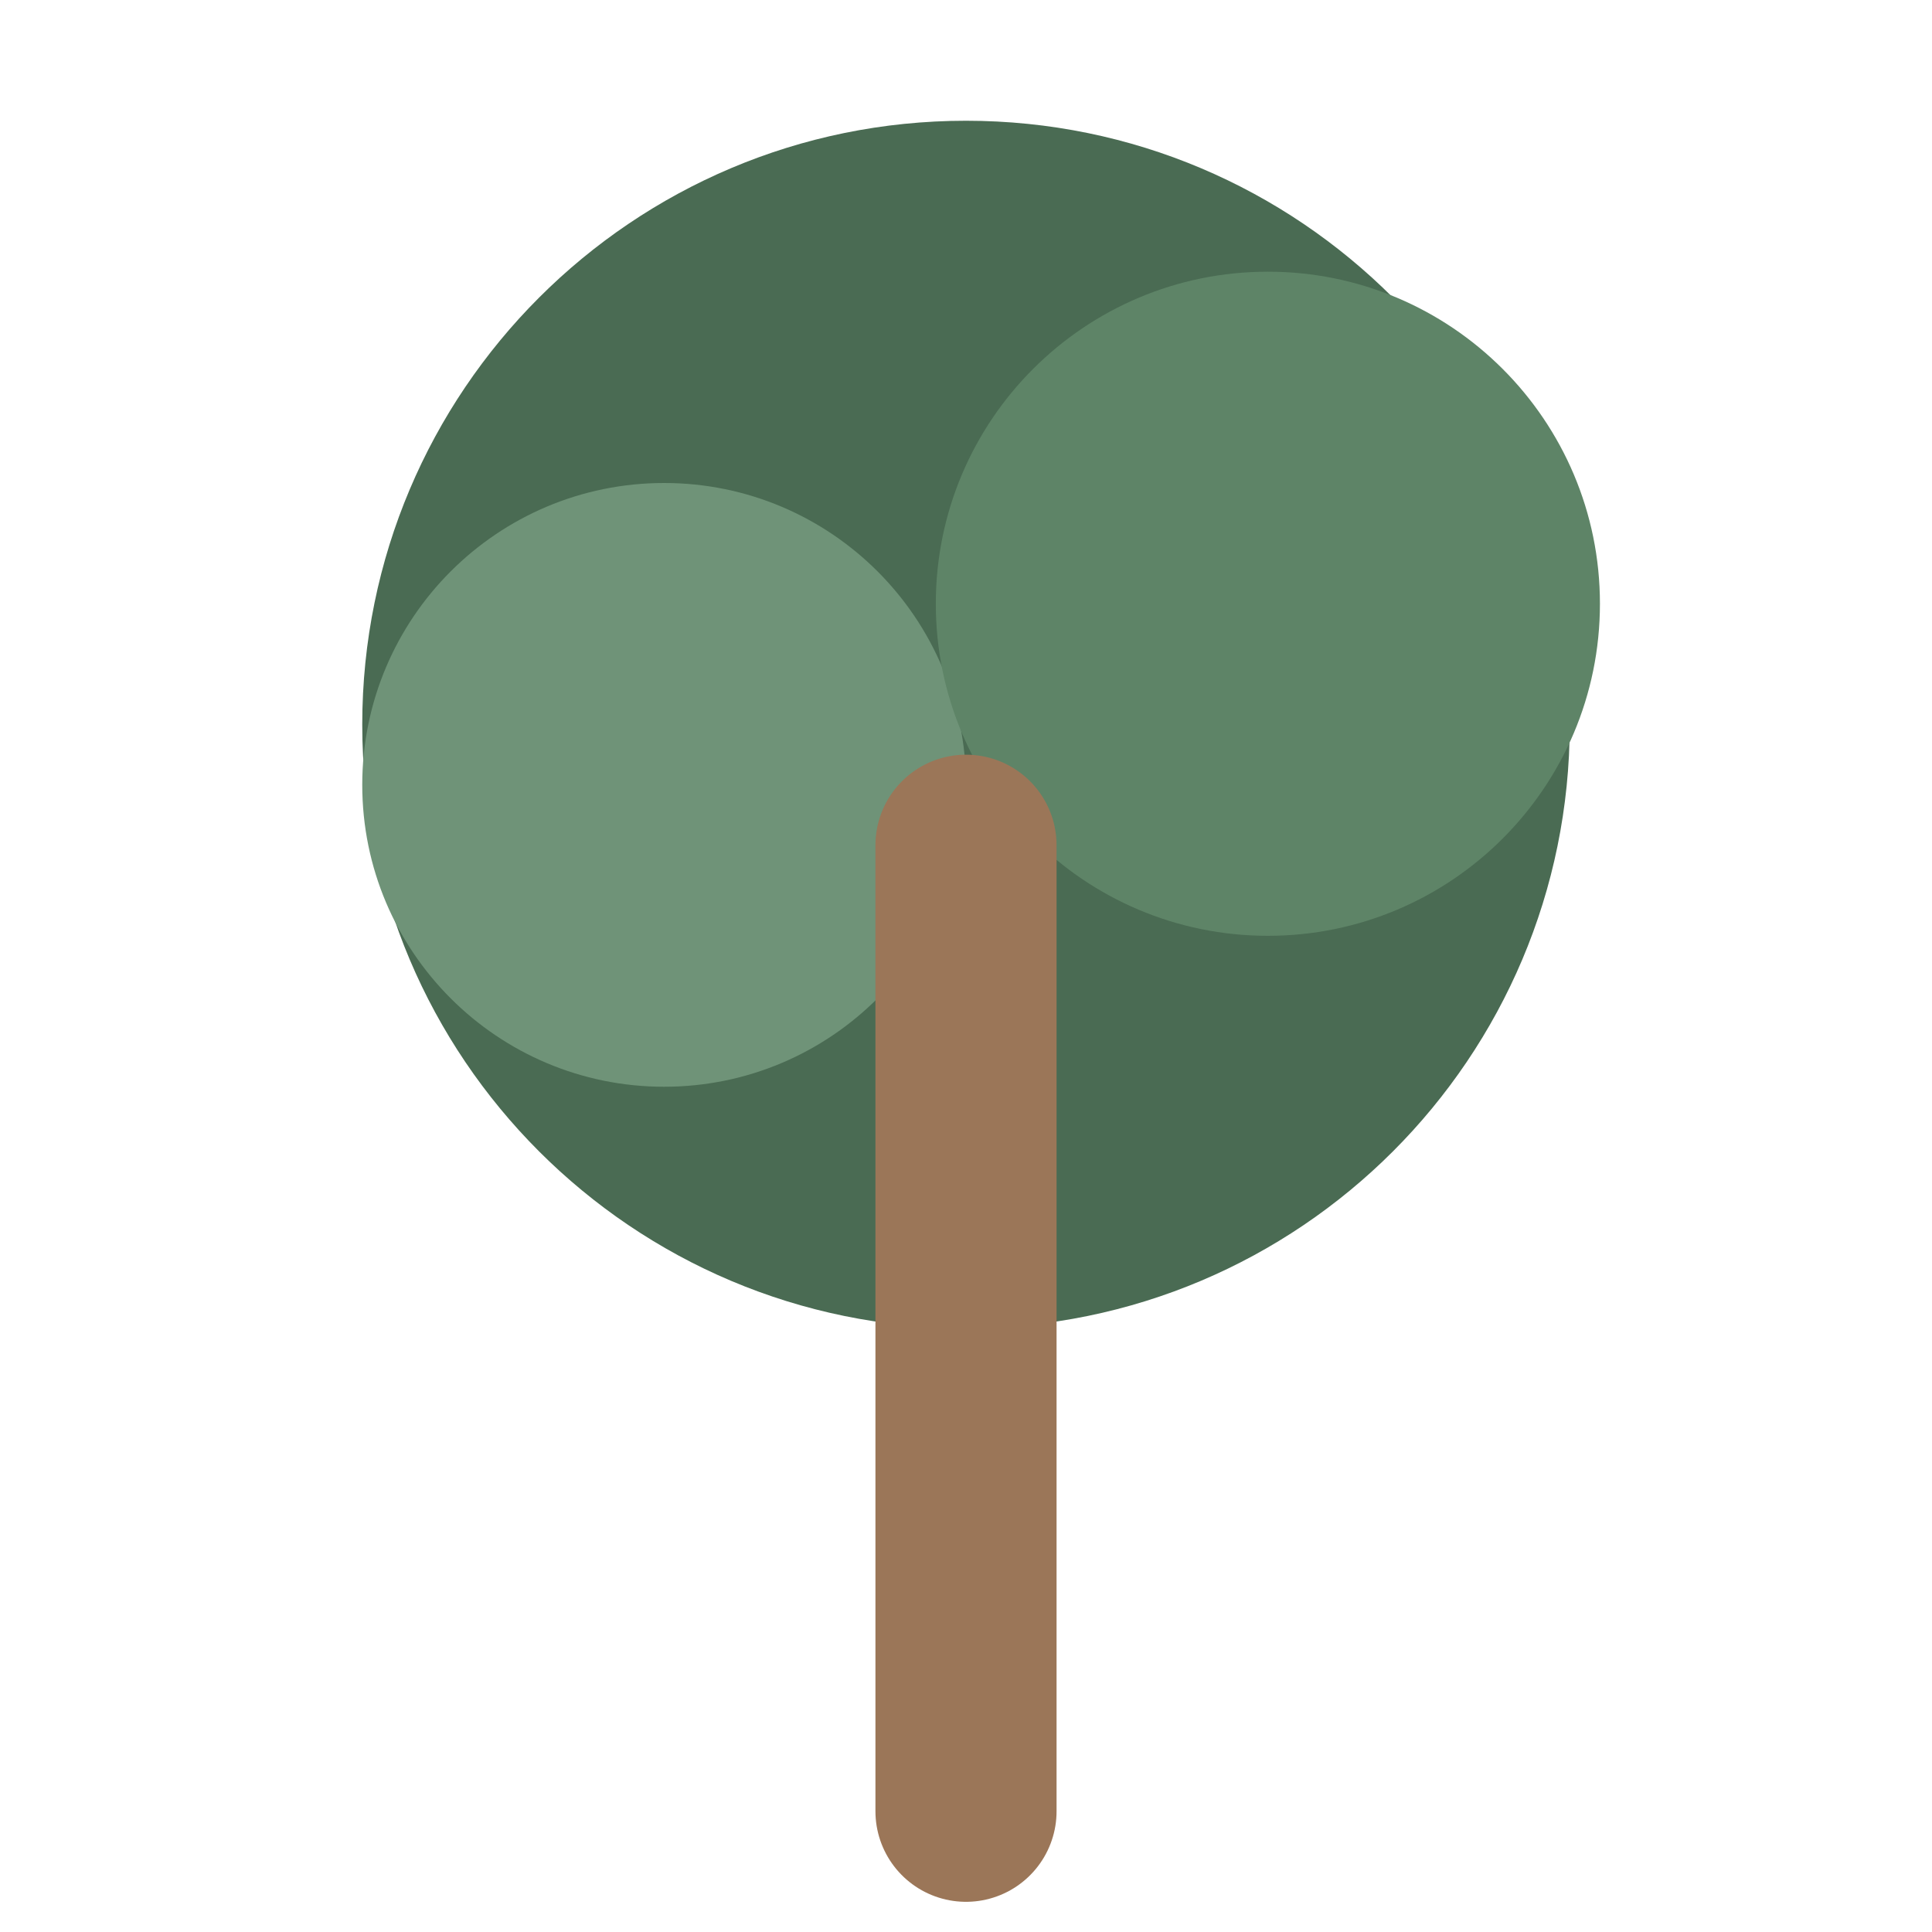
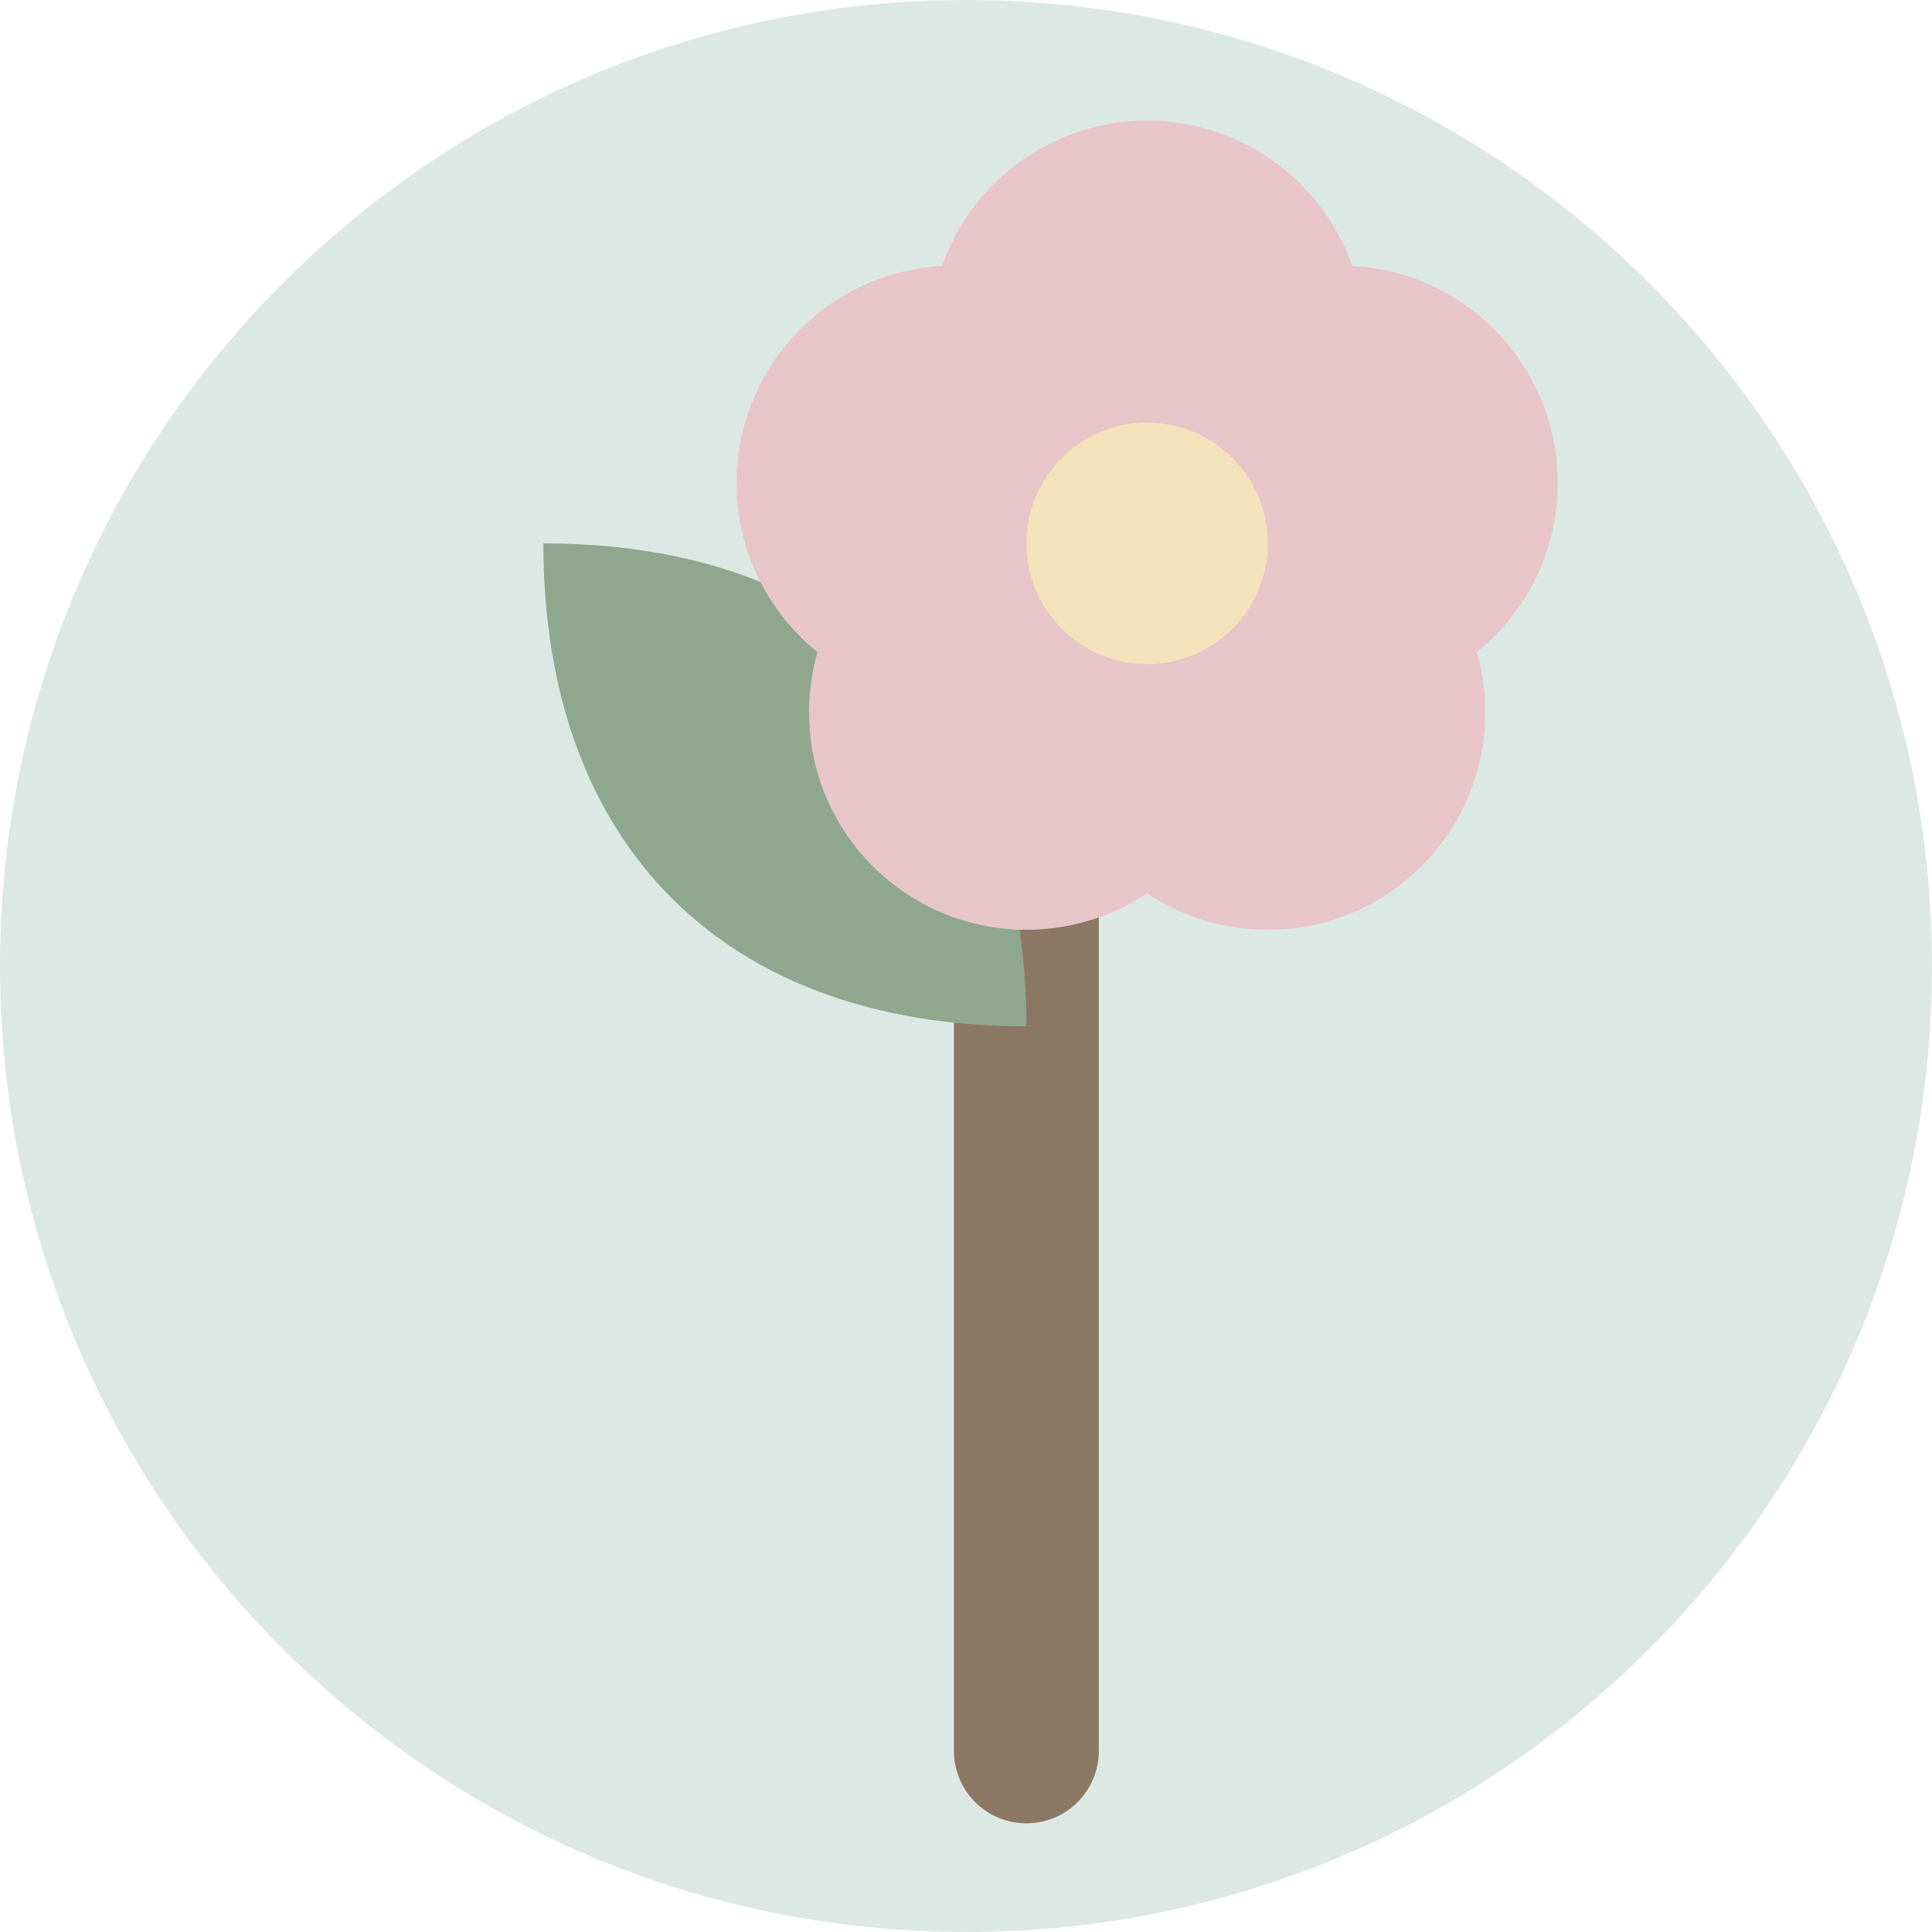
<svg xmlns="http://www.w3.org/2000/svg" viewBox="0 0 32 32">
-   <circle cx="16" cy="12" r="10" fill="#4A6B53" />
-   <circle cx="11" cy="13" r="5" fill="#6F9378" />
-   <circle cx="21" cy="10" r="5.5" fill="#5E8467" />
-   <path d="M16 30V14" stroke="#9B7658" stroke-width="3" stroke-linecap="round" />
+   <circle cx="16" cy="16" r="16" fill="#DCE8E3" />
+   <path d="M17 29V9" stroke="#8C7765" stroke-width="2.4" stroke-linecap="round" />
+   <path d="M17 17c-5 0-8-3-8-8 5 0 8 3 8 8Z" fill="#8FA68F" />
+   <g transform="translate(19 9)">
+     <circle r="3.6" cy="-3.4" fill="#E8C5C8" />
+     <circle r="3.6" cx="3.2" cy="-1" fill="#E8C5C8" />
+     <circle r="3.6" cx="2" cy="2.8" fill="#E8C5C8" />
+     <circle r="3.6" cx="-2" cy="2.8" fill="#E8C5C8" />
+     <circle r="3.6" cx="-3.2" cy="-1" fill="#E8C5C8" />
+     <circle r="2" fill="#F4E2BB" />
+   </g>
</svg>
